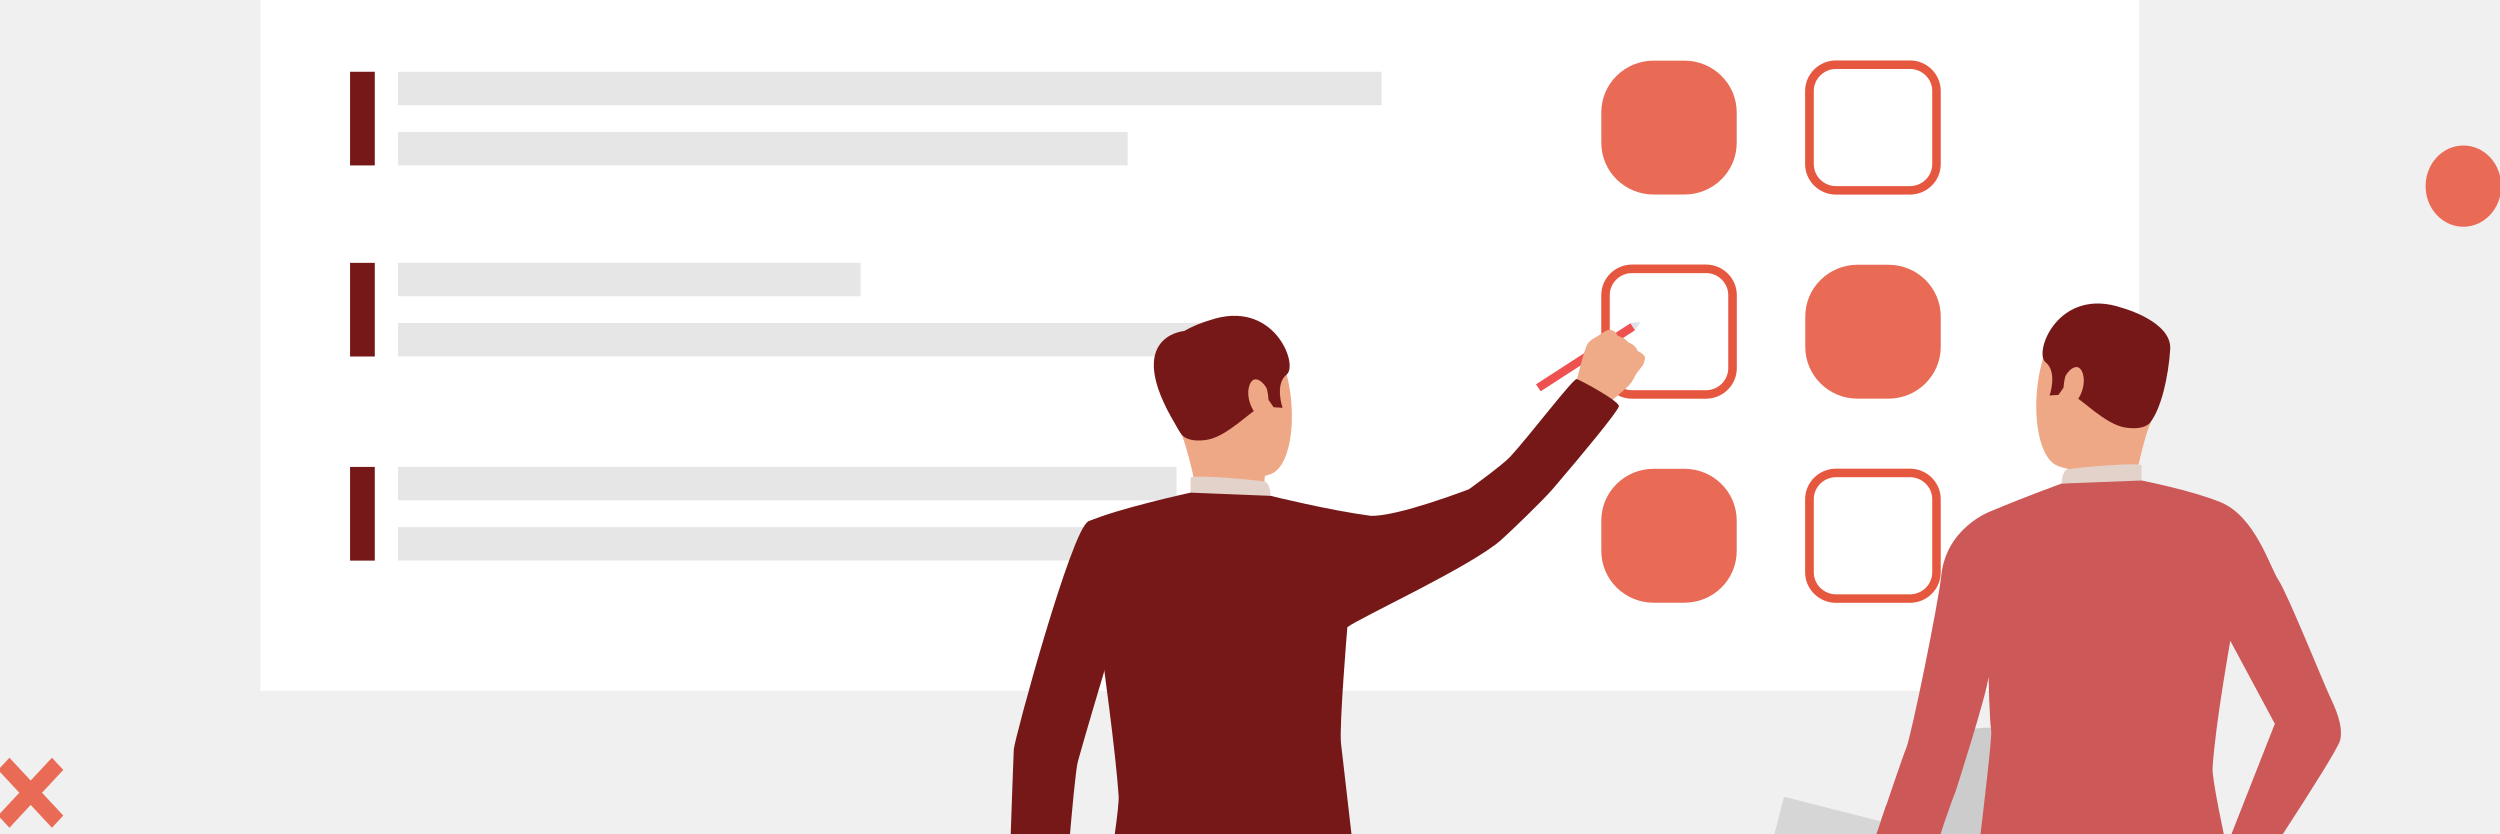
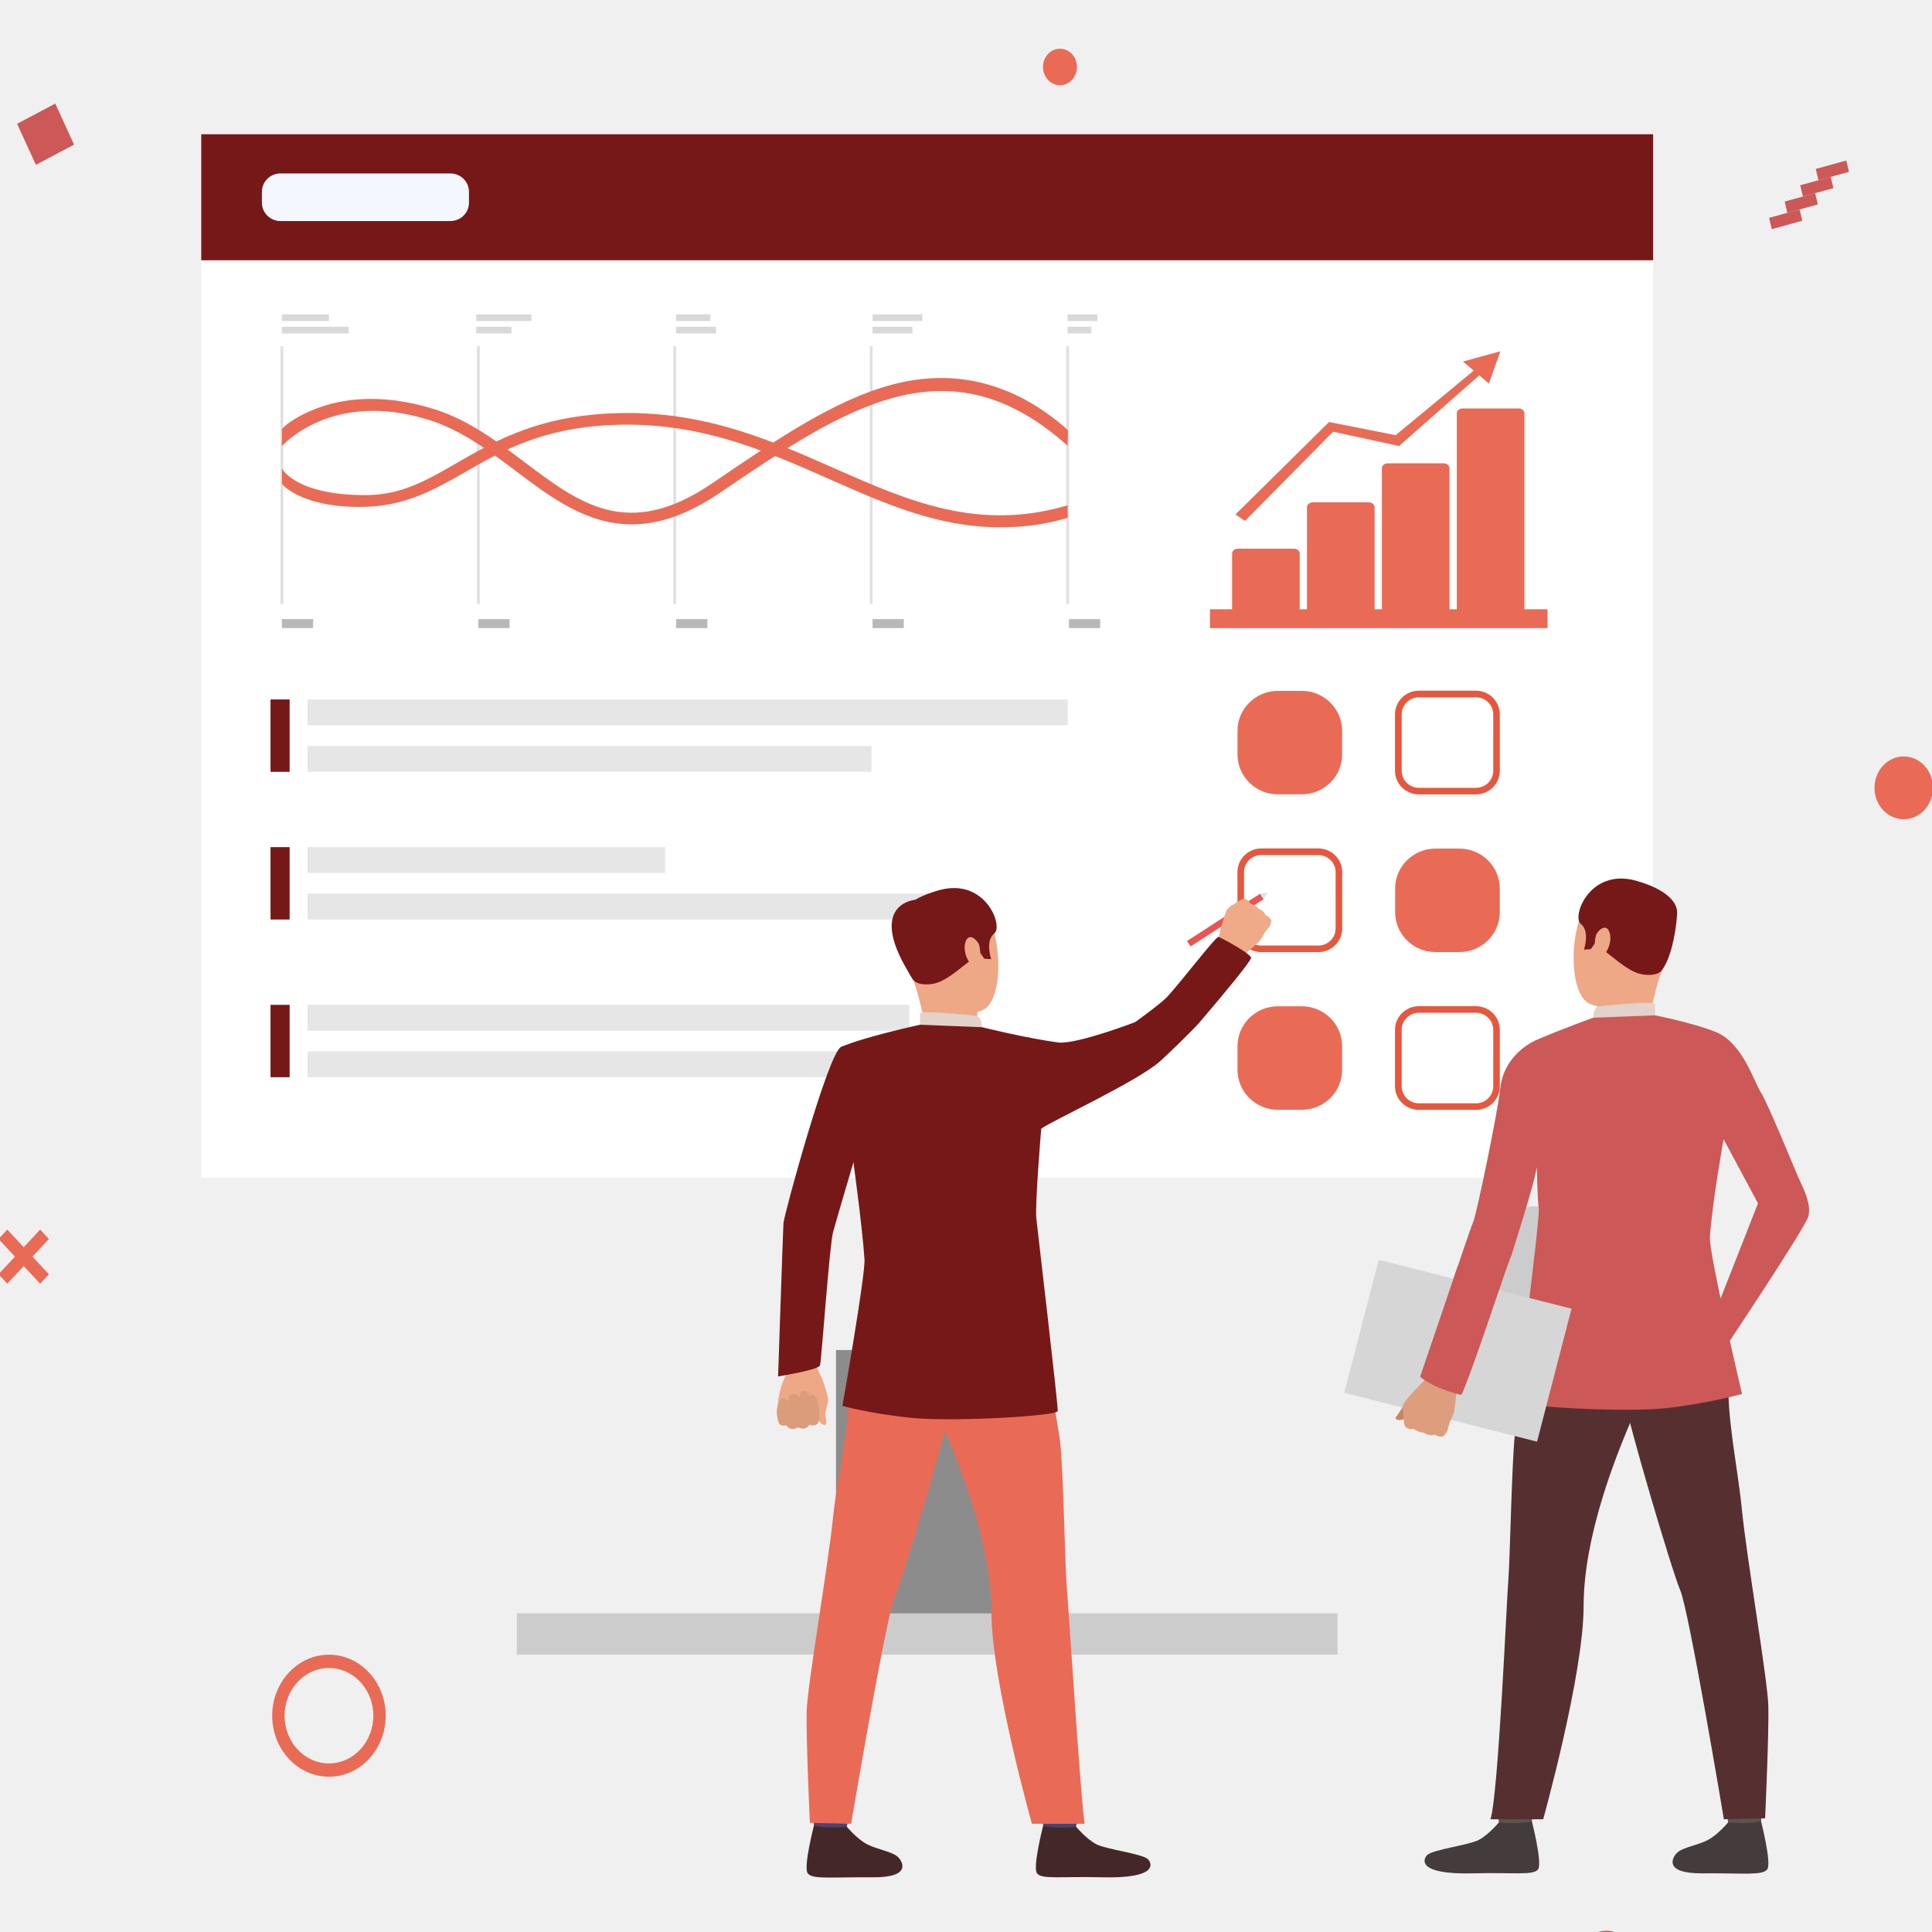
- <svg xmlns="http://www.w3.org/2000/svg" version="1.1" id="Layer_1" x="0px" y="0px" width="300px" height="100px" viewBox="0 0 300 100" enable-background="new 0 0 300 100" xml:space="preserve">
+ <svg xmlns="http://www.w3.org/2000/svg" version="1.1" id="Layer_1" x="0px" y="0px" width="300px" height="300px" viewBox="0 -100 300 300" enable-background="new 0 -100 300 300" xml:space="preserve">
  <g>
    <polygon fill="#E96B56" points="1.132,99.331 -0.23,97.866 6.232,90.927 7.592,92.387  " />
    <polygon fill="#E96B56" points="6.232,99.331 -0.23,92.387 1.132,90.927 7.592,97.866  " />
  </g>
-   <path fill="#E96B56" d="M300.146,22.335c0,2.693-2.032,4.875-4.537,4.875c-2.506,0-4.538-2.18-4.538-4.875  c0-2.691,2.032-4.875,4.538-4.875C298.12,17.46,300.146,19.64,300.146,22.335z" />
-   <g>
-     <path fill="#CC5858" d="M239.651,207.336l0.972-1.779c0,0,0.819,0.48,1.689,0.19c0.703-0.233,1.303-0.918,1.797-2.019   c1.746-3.886,4.966-4.181,6.431-3.793l-0.462,2.009l0.23-1.001l-0.219,1.001c-0.275-0.064-2.778-0.578-4.24,2.688   c-0.739,1.65-1.752,2.692-2.995,3.099C241.193,208.273,239.801,207.437,239.651,207.336z" />
+   <path fill="#E96B56" d="M300.146,22.335c0,2.693-2.033,4.875-4.537,4.875c-2.506,0-4.539-2.18-4.539-4.875  c0-2.691,2.033-4.875,4.539-4.875C298.12,17.46,300.146,19.64,300.146,22.335z" />
+   <g>
+     <path fill="#CC5858" d="M239.65,207.336l0.973-1.779c0,0,0.818,0.48,1.689,0.19c0.703-0.233,1.303-0.918,1.797-2.019   c1.746-3.887,4.966-4.182,6.431-3.793l-0.462,2.008l0.23-1l-0.22,1c-0.274-0.063-2.778-0.577-4.239,2.688   c-0.74,1.65-1.752,2.692-2.996,3.099C241.193,208.273,239.801,207.438,239.65,207.336z" />
  </g>
  <g>
    <polygon fill="#CC5858" points="282.37,-72.016 281.953,-73.768 286.689,-75.074 287.107,-73.315  " />
    <polygon fill="#CC5858" points="279.953,-69.486 279.534,-71.236 284.275,-72.536 284.695,-70.789  " />
-     <polygon fill="#CC5858" points="277.541,-66.954 277.122,-68.706 281.853,-70.009 282.271,-68.257  " />
-     <polygon fill="#CC5858" points="275.129,-64.421 274.704,-66.174 279.44,-67.478 279.859,-65.727  " />
-   </g>
-   <path fill="#E96B56" d="M51.079,175.886c-4.86,0-8.814-4.251-8.814-9.472s3.951-9.474,8.814-9.474s8.813,4.253,8.813,9.474  S55.942,175.886,51.079,175.886z M51.079,159.006c-3.801,0-6.893,3.321-6.893,7.408c0,4.085,3.092,7.408,6.893,7.408  c3.8,0,6.892-3.323,6.892-7.408C57.971,162.327,54.879,159.006,51.079,159.006z" />
+     <polygon fill="#CC5858" points="277.541,-66.954 277.122,-68.706 281.854,-70.009 282.271,-68.257  " />
+     <polygon fill="#CC5858" points="275.129,-64.421 274.704,-66.174 279.439,-67.478 279.859,-65.727  " />
+   </g>
+   <path fill="#E96B56" d="M51.079,175.887c-4.86,0-8.814-4.252-8.814-9.473s3.951-9.475,8.814-9.475c4.863,0,8.813,4.254,8.813,9.475  S55.942,175.887,51.079,175.887z M51.079,159.006c-3.801,0-6.893,3.321-6.893,7.408c0,4.085,3.092,7.408,6.893,7.408  c3.8,0,6.892-3.323,6.892-7.408C57.971,162.327,54.879,159.006,51.079,159.006z" />
  <polygon fill="#CC5858" points="11.5,-77.541 5.571,-74.408 2.654,-80.776 8.584,-83.915 " />
  <path fill="#E96B56" d="M167.227-89.602c0,1.568-1.179,2.833-2.635,2.833c-1.455,0-2.634-1.265-2.634-2.833  c0-1.569,1.179-2.833,2.634-2.833C166.048-92.436,167.227-91.167,167.227-89.602z" />
  <g>
    <g>
-       <rect x="129.812" y="68.646" fill="#8C8C8C" width="28.326" height="85.084" />
-     </g>
-     <g>
-       <path fill="#F0F0F0" d="M57.254,109.632h173.443c19.652,0,35.587-15.759,35.587-35.188V-25.813    C266.284-45.244,250.35-61,230.697-61H57.254c-19.652,0-35.587,15.756-35.587,35.188V74.446    C21.674,93.88,37.602,109.632,57.254,109.632z" />
-     </g>
-     <g>
-       <rect x="31.248" y="-79.16" fill="#FFFFFF" width="225.451" height="162.052" />
+       <rect x="129.812" y="68.646" fill="#8C8C8C" width="28.327" height="85.084" />
+     </g>
+     <g>
+       <path fill="#F0F0F0" d="M57.254,109.632h173.443c19.652,0,35.587-15.759,35.587-35.188V-25.813    C266.284-45.244,250.35-61,230.697-61H57.254c-19.652,0-35.587,15.756-35.587,35.188V74.445    C21.674,93.88,37.602,109.632,57.254,109.632z" />
+     </g>
+     <g>
+       <rect x="31.248" y="-79.16" fill="#FFFFFF" width="225.451" height="162.053" />
    </g>
    <g>
      <rect x="31.248" y="-79.157" fill="#771818" width="225.451" height="19.572" />
    </g>
    <g>
-       <path fill="#CCCCCC" d="M229.267,95.131c0,4.308,4.151,7.802,9.274,7.802s9.278-3.491,9.278-7.802    c0-4.309-4.155-7.804-9.278-7.804S229.267,90.815,229.267,95.131z" />
-     </g>
-     <rect x="80.252" y="150.519" fill="#CCCCCC" width="127.437" height="6.422" />
+       <path fill="#CCCCCC" d="M229.268,95.131c0,4.309,4.15,7.803,9.273,7.803s9.277-3.492,9.277-7.803c0-4.309-4.154-7.804-9.277-7.804    S229.268,90.814,229.268,95.131z" />
+     </g>
+     <rect x="80.252" y="150.52" fill="#CCCCCC" width="127.438" height="6.422" />
    <path fill="#F5F7FF" d="M69.934-65.676H43.557c-1.596,0-2.888-1.277-2.888-2.855v-1.683c0-1.578,1.292-2.854,2.888-2.854h26.377   c1.596,0,2.889,1.276,2.889,2.854v1.683C72.826-66.954,71.53-65.676,69.934-65.676z" />
    <rect x="47.766" y="8.611" fill="#E6E6E6" width="118.032" height="4.011" />
    <rect x="47.766" y="15.835" fill="#E6E6E6" width="87.551" height="4.011" />
    <rect x="47.766" y="31.541" fill="#E6E6E6" width="55.511" height="4.011" />
    <rect x="47.766" y="38.763" fill="#E6E6E6" width="99.729" height="4.011" />
    <rect x="47.766" y="56.029" fill="#E6E6E6" width="93.426" height="4.011" />
-     <rect x="47.766" y="63.254" fill="#E6E6E6" width="114.081" height="4.01" />
+     <rect x="47.766" y="63.254" fill="#E6E6E6" width="114.082" height="4.01" />
    <rect x="42.008" y="8.611" fill="#771818" width="2.966" height="11.24" />
    <rect x="42.008" y="31.541" fill="#771818" width="2.966" height="11.24" />
    <rect x="42.008" y="56.029" fill="#771818" width="2.966" height="11.244" />
    <g>
      <g>
-         <path fill="#E96B56" d="M202.13,72.326h-3.696c-3.472,0-6.277-2.785-6.277-6.212v-3.655c0-3.426,2.812-6.204,6.277-6.204h3.696     c3.466,0,6.275,2.783,6.275,6.204v3.655C208.412,69.547,205.596,72.326,202.13,72.326z" />
-       </g>
-     </g>
-     <g>
-       <g>
-         <g>
-           <path fill="#E6573F" d="M204.709,47.845h-8.859c-2.041,0-3.699-1.641-3.699-3.667v-8.765c0-2.021,1.661-3.667,3.699-3.667h8.867      c2.041,0,3.701,1.647,3.701,3.667v8.765C208.418,46.204,206.752,47.845,204.709,47.845z M195.85,32.772      c-1.475,0-2.677,1.186-2.677,2.644v8.765c0,1.455,1.202,2.644,2.677,2.644h8.867c1.471,0,2.673-1.188,2.673-2.644v-8.765      c0-1.458-1.202-2.644-2.673-2.644H195.85z" />
-         </g>
-       </g>
-     </g>
-     <g>
-       <g>
-         <g>
-           <path fill="#E6573F" d="M229.189,72.339h-8.867c-2.044,0-3.708-1.646-3.708-3.667v-8.767c0-2.02,1.664-3.666,3.708-3.666h8.867      c2.041,0,3.699,1.645,3.699,3.666v8.767C232.895,70.691,231.23,72.339,229.189,72.339z M220.328,57.264      c-1.474,0-2.673,1.186-2.673,2.642v8.77c0,1.454,1.199,2.645,2.673,2.645h8.864c1.478,0,2.677-1.19,2.677-2.645v-8.77      c0-1.456-1.199-2.642-2.677-2.642H220.328z" />
+         <path fill="#E96B56" d="M202.13,72.326h-3.696c-3.472,0-6.276-2.785-6.276-6.212v-3.655c0-3.426,2.812-6.204,6.276-6.204h3.696     c3.466,0,6.274,2.783,6.274,6.204v3.655C208.412,69.547,205.596,72.326,202.13,72.326z" />
+       </g>
+     </g>
+     <g>
+       <g>
+         <g>
+           <path fill="#E6573F" d="M204.709,47.845h-8.859c-2.041,0-3.699-1.641-3.699-3.667v-8.765c0-2.021,1.662-3.667,3.699-3.667h8.867      c2.041,0,3.701,1.647,3.701,3.667v8.765C208.418,46.204,206.752,47.845,204.709,47.845z M195.85,32.772      c-1.475,0-2.677,1.186-2.677,2.644v8.765c0,1.455,1.202,2.644,2.677,2.644h8.867c1.471,0,2.674-1.188,2.674-2.644v-8.765      c0-1.458-1.203-2.644-2.674-2.644H195.85z" />
+         </g>
+       </g>
+     </g>
+     <g>
+       <g>
+         <g>
+           <path fill="#E6573F" d="M229.189,72.339h-8.867c-2.045,0-3.709-1.646-3.709-3.667v-8.768c0-2.02,1.664-3.665,3.709-3.665h8.867      c2.041,0,3.699,1.645,3.699,3.665v8.768C232.895,70.691,231.23,72.339,229.189,72.339z M220.328,57.264      c-1.475,0-2.674,1.187-2.674,2.643v8.77c0,1.454,1.199,2.645,2.674,2.645h8.863c1.479,0,2.678-1.189,2.678-2.645v-8.77      c0-1.456-1.199-2.643-2.678-2.643H220.328z" />
        </g>
      </g>
    </g>
    <g>
      <g>
        <path fill="#E96B56" d="M226.605,47.839h-3.696c-3.466,0-6.276-2.785-6.276-6.208v-3.654c0-3.43,2.816-6.208,6.276-6.208h3.696     c3.472,0,6.283,2.785,6.283,6.208v3.654C232.883,45.054,230.077,47.839,226.605,47.839z" />
      </g>
    </g>
    <g>
      <g>
        <g>
-           <path fill="#E6573F" d="M229.189,23.351h-8.867c-2.044,0-3.708-1.641-3.708-3.665v-8.767c0-2.02,1.664-3.667,3.708-3.667h8.867      c2.041,0,3.699,1.64,3.699,3.667v8.767C232.895,21.71,231.23,23.351,229.189,23.351z M220.328,8.277      c-1.474,0-2.673,1.187-2.673,2.644v8.768c0,1.458,1.199,2.644,2.673,2.644h8.864c1.478,0,2.677-1.187,2.677-2.644v-8.768      c0-1.458-1.199-2.644-2.677-2.644H220.328z" />
-         </g>
-       </g>
-     </g>
-     <g>
-       <g>
-         <path fill="#E96B56" d="M202.13,23.344h-3.696c-3.472,0-6.277-2.783-6.277-6.206v-3.654c0-3.43,2.812-6.207,6.277-6.207h3.696     c3.466,0,6.275,2.779,6.275,6.207v3.654C208.412,20.562,205.596,23.344,202.13,23.344z" />
+           <path fill="#E6573F" d="M229.189,23.351h-8.867c-2.045,0-3.709-1.641-3.709-3.665v-8.767c0-2.02,1.664-3.667,3.709-3.667h8.867      c2.041,0,3.699,1.64,3.699,3.667v8.767C232.895,21.71,231.23,23.351,229.189,23.351z M220.328,8.277      c-1.475,0-2.674,1.187-2.674,2.644v8.768c0,1.458,1.199,2.644,2.674,2.644h8.863c1.479,0,2.678-1.187,2.678-2.644v-8.768      c0-1.458-1.199-2.644-2.678-2.644H220.328z" />
+         </g>
+       </g>
+     </g>
+     <g>
+       <g>
+         <path fill="#E96B56" d="M202.13,23.344h-3.696c-3.472,0-6.276-2.783-6.276-6.206v-3.654c0-3.43,2.812-6.207,6.276-6.207h3.696     c3.466,0,6.274,2.779,6.274,6.207v3.654C208.412,20.562,205.596,23.344,202.13,23.344z" />
      </g>
    </g>
    <g>
      <g>
        <g>
          <g>
-             <path fill="#EEA886" d="M126.157,110.228c0,0,0.594,0.958,0.661,1.737c0.061,0.62,0.587,1.538,0.813,2.049       c0.229,0.507,0.959,2.817,0.987,3.416c0.009,0.245-0.546,1.793-0.466,2.291c0.079,0.502,0.365,1.474-0.086,1.546       c-0.447,0.063-0.958-0.743-0.958-0.743s0.042,0.455-0.335,0.634c-0.737,0.34-1.129,0.037-1.129,0.037s-0.271,0.499-0.616,0.574       c-0.753,0.147-1.127-0.155-1.127-0.155s-0.333,0.284-0.852,0.271c-0.666-0.013-0.944-0.586-0.944-0.586       s-0.849,0.168-1.091-0.215c-0.244-0.395-0.202-0.808-0.304-1.159c-0.104-0.354-0.022-3.551,1.071-5.843       c1.099-2.297-0.276-4.536-0.276-4.536L126.157,110.228z" />
+             <path fill="#EEA886" d="M126.157,110.229c0,0,0.594,0.957,0.661,1.736c0.061,0.62,0.587,1.538,0.813,2.049       c0.229,0.508,0.959,2.817,0.987,3.416c0.009,0.245-0.546,1.793-0.466,2.291c0.079,0.502,0.365,1.475-0.086,1.547       c-0.447,0.063-0.958-0.744-0.958-0.744s0.042,0.455-0.335,0.635c-0.737,0.34-1.129,0.037-1.129,0.037s-0.271,0.498-0.616,0.574       c-0.753,0.146-1.127-0.155-1.127-0.155s-0.333,0.284-0.852,0.271c-0.666-0.013-0.944-0.586-0.944-0.586       s-0.849,0.168-1.091-0.215c-0.244-0.395-0.202-0.809-0.304-1.159c-0.104-0.354-0.022-3.551,1.071-5.843       c1.099-2.297-0.276-4.536-0.276-4.536L126.157,110.229z" />
          </g>
        </g>
      </g>
      <g>
        <g>
-           <path fill="#DB9C7C" d="M127.233,120.222c0,0,0.073-2.863-0.686-3.471c-0.761-0.61-0.846,0.426-0.846,0.426      s0.105-1.023-0.732-1.158c-0.828-0.144-0.871,1.071-0.871,1.071s-0.137-0.789-1.008-0.629c-0.875,0.16-0.667,1.164-0.667,1.164      s-0.837-0.984-1.376-0.035c-0.916,1.593-0.034,3.481-0.034,3.481s0.254,0.431,1.091,0.217c0,0,0.558,1.108,1.802,0.313      c0,0,1.276,0.691,1.739-0.422C125.644,121.188,127.048,121.854,127.233,120.222z" />
-         </g>
-       </g>
-       <path fill="#771818" d="M135.983,68.992c0,0-4.956,16.333-6.632,22.36c-0.53,1.889-1.796,19.931-2.019,20.659    c-0.229,0.728-6.51,1.72-6.51,1.72s0.758-22.567,0.834-23.802c0.071-1.233,6.936-26.441,8.931-27.341    c1.496-0.672,2.284-0.111,4.169,1.27C137.396,65.796,135.983,68.992,135.983,68.992z" />
+           <path fill="#DB9C7C" d="M127.233,120.223c0,0,0.073-2.863-0.686-3.472c-0.761-0.61-0.846,0.426-0.846,0.426      s0.105-1.022-0.732-1.157c-0.828-0.145-0.871,1.07-0.871,1.07s-0.137-0.789-1.008-0.629c-0.875,0.16-0.667,1.164-0.667,1.164      s-0.837-0.984-1.376-0.035c-0.916,1.594-0.034,3.48-0.034,3.48s0.254,0.432,1.091,0.218c0,0,0.558,1.108,1.802,0.313      c0,0,1.276,0.69,1.739-0.422C125.644,121.188,127.048,121.854,127.233,120.223z" />
+         </g>
+       </g>
+       <path fill="#771818" d="M135.983,68.992c0,0-4.956,16.333-6.632,22.359c-0.53,1.89-1.796,19.932-2.019,20.66    c-0.229,0.727-6.51,1.719-6.51,1.719s0.758-22.566,0.834-23.801c0.071-1.234,6.936-26.441,8.931-27.342    c1.496-0.672,2.284-0.111,4.169,1.27C137.396,65.796,135.983,68.992,135.983,68.992z" />
      <g>
        <polygon fill="#EF5050" points="196.215,39.616 184.878,46.955 184.322,46.119 195.662,38.781    " />
      </g>
-       <path fill="#EFAA88" d="M197.411,42.988c0,0-0.111,0.639-0.293,0.891c0,0-0.368,0.434-0.614,0.763    c-0.071,0.104-0.146,0.195-0.178,0.259c-0.156,0.268-0.396,0.902-0.941,1.441c-0.542,0.54-2.645,2.266-2.645,2.266l-1.806-1.514    l-1.876-0.833c0,0,1.054-4.503,1.496-5.065c0.043-0.061,0.085-0.112,0.131-0.156c0.425-0.441,0.923-0.59,1.173-0.796    c0.093-0.075,1.052-0.762,1.395-0.671c0.477,0.12,0.755,0.395,0.867,0.713c0,0,0.922,0.28,1.284,0.814c0,0,0.856,0.23,1.113,1.022    C196.526,42.13,197.374,42.461,197.411,42.988z" />
-       <g>
-         <g>
-           <path fill="#424773" d="M131.962,180.497c0,0-0.455,3.099-0.511,3.568c-0.056,0.464-5.026-0.271-5.026-0.271l-0.399-3.692      C126.023,180.103,131.34,180.063,131.962,180.497z" />
-         </g>
-       </g>
-       <g>
-         <g>
-           <path fill="#442828" d="M131.502,183.671c0,0,1.574,1.871,3.1,2.684c1.52,0.817,3.916,1.138,4.815,1.982      c0.651,0.604,2.369,3.229-3.957,3.17c-6.325-0.052-9.372,0.367-10.049-0.637c-0.678-1.005,0.981-7.412,0.981-7.412      S127.886,183.998,131.502,183.671z" />
-         </g>
-       </g>
-       <g>
-         <g>
-           <path fill="#424773" d="M167.556,180.497c0,0-0.448,3.099-0.511,3.568c-0.057,0.464-5.024-0.271-5.024-0.271l-0.399-3.692      C161.621,180.103,166.938,180.063,167.556,180.497z" />
-         </g>
-       </g>
-       <g>
-         <g>
-           <path fill="#442828" d="M167.107,183.671c0,0,1.57,1.871,3.098,2.684c1.52,0.817,7.123,1.489,8.021,2.32      c0.654,0.608,1.732,3.063-7.162,2.83c-6.323-0.16-9.373,0.366-10.05-0.639c-0.677-1.001,0.98-7.412,0.98-7.412      S163.404,184.031,167.107,183.671z" />
-         </g>
-       </g>
-       <g>
-         <g>
-           <path fill="#E96B56" d="M136.075,100.838c0,0-4.671,7.327-4.321,13.959c0.347,6.638-1.693,13.87-2.397,20.799      c-0.785,7.719-3.982,25.998-4.097,30.131c-0.117,4.132,0.497,17.321,0.497,17.321l6.405,0.146c0,0,5.38-31.96,6.771-35.218      c1.395-3.259,8.305-26.505,8.538-29.118S136.075,100.838,136.075,100.838z" />
-         </g>
-       </g>
-       <g>
-         <g>
-           <path fill="#E96B56" d="M160.656,101.826c0,0,3.516,18.174,3.977,22.235c0.468,4.055,0.772,19.635,1.004,22.174      c0.229,2.532,2.168,33.108,2.786,36.955h-8.185c0,0-6.289-22.286-6.289-32.824c0-10.546-4.854-22.923-7.987-29.874      c-3.133-6.955-10.31-7.122-12.235-20.03C133.727,100.462,158.041,97.738,160.656,101.826z" />
-         </g>
-       </g>
-       <g>
-         <g>
-           <path fill="#EEA886" d="M143.865,39.17c0,0,6.268-2.309,9.157,2.406c2.892,4.715,2.611,14.158-0.543,15.319      c-3.153,1.16-7.901,0.555-9.519-2.398c-1.62-2.951-3.077-7.218-3.006-10.07C140.013,41.572,142.219,39.994,143.865,39.17z" />
-         </g>
-       </g>
-       <g>
-         <g>
-           <path fill="#EEA886" d="M151.793,57.109c0,0-0.262,1.677,0.169,2.496c0.432,0.827-8.116,0.844-8.116,0.844      s-0.695-4.479-2.007-8.269C140.518,48.393,151.793,57.109,151.793,57.109z" />
-         </g>
-       </g>
-       <g>
-         <g>
-           <path fill="#771818" d="M141.836,52.181c0,0,0.594,0.966,3,0.594c2.409-0.374,5.351-3.542,6.353-3.891      c1.003-0.351,1.017-0.927,1.017-0.927l0.631,0.91l1.07,0.071c0,0-0.979-2.835,0.492-3.996c1.464-1.153-1.527-9.174-9.25-6.507      c0,0-5.938,1.618-5.716,4.952C139.644,46.722,140.509,50.518,141.836,52.181z" />
-         </g>
-       </g>
-       <g>
-         <g>
-           <path fill="#E2D2CA" d="M152.473,59.507c0,0-0.03-1.571-0.75-1.725c-0.719-0.148-7.965-0.84-8.854-0.492v1.835      C142.869,59.118,144.574,60.154,152.473,59.507z" />
+       <path fill="#EFAA88" d="M197.411,42.988c0,0-0.111,0.639-0.293,0.891c0,0-0.368,0.434-0.614,0.763    c-0.07,0.104-0.146,0.195-0.178,0.259c-0.156,0.268-0.396,0.902-0.941,1.441c-0.542,0.54-2.645,2.266-2.645,2.266l-1.807-1.514    l-1.875-0.833c0,0,1.053-4.503,1.496-5.065c0.043-0.061,0.084-0.112,0.131-0.156c0.424-0.441,0.922-0.59,1.172-0.796    c0.094-0.075,1.053-0.762,1.396-0.671c0.478,0.12,0.755,0.395,0.867,0.713c0,0,0.922,0.28,1.284,0.814c0,0,0.855,0.23,1.113,1.022    C196.525,42.13,197.374,42.461,197.411,42.988z" />
+       <g>
+         <g>
+           <path fill="#424773" d="M131.962,180.497c0,0-0.455,3.099-0.511,3.567c-0.056,0.465-5.026-0.271-5.026-0.271l-0.399-3.692      C126.023,180.104,131.34,180.063,131.962,180.497z" />
+         </g>
+       </g>
+       <g>
+         <g>
+           <path fill="#442828" d="M131.502,183.671c0,0,1.574,1.871,3.1,2.685c1.52,0.816,3.916,1.138,4.815,1.981      c0.651,0.604,2.369,3.229-3.957,3.17c-6.325-0.052-9.372,0.367-10.049-0.637c-0.678-1.005,0.981-7.412,0.981-7.412      S127.886,183.998,131.502,183.671z" />
+         </g>
+       </g>
+       <g>
+         <g>
+           <path fill="#424773" d="M167.557,180.497c0,0-0.449,3.099-0.512,3.567c-0.057,0.465-5.023-0.271-5.023-0.271l-0.399-3.692      C161.621,180.104,166.938,180.063,167.557,180.497z" />
+         </g>
+       </g>
+       <g>
+         <g>
+           <path fill="#442828" d="M167.107,183.671c0,0,1.569,1.871,3.098,2.685c1.52,0.816,7.123,1.488,8.021,2.319      c0.653,0.608,1.731,3.063-7.162,2.83c-6.323-0.159-9.373,0.366-10.051-0.639c-0.677-1.001,0.98-7.412,0.98-7.412      S163.404,184.031,167.107,183.671z" />
+         </g>
+       </g>
+       <g>
+         <g>
+           <path fill="#E96B56" d="M136.075,100.838c0,0-4.671,7.327-4.321,13.959c0.347,6.639-1.693,13.87-2.397,20.799      c-0.785,7.719-3.982,25.998-4.097,30.131c-0.117,4.133,0.497,17.321,0.497,17.321l6.405,0.146c0,0,5.38-31.959,6.771-35.217      c1.395-3.26,8.305-26.506,8.538-29.119C147.704,116.245,136.075,100.838,136.075,100.838z" />
+         </g>
+       </g>
+       <g>
+         <g>
+           <path fill="#E96B56" d="M160.656,101.826c0,0,3.516,18.174,3.977,22.234c0.469,4.056,0.771,19.635,1.004,22.174      c0.229,2.533,2.168,33.108,2.786,36.955h-8.185c0,0-6.289-22.285-6.289-32.823c0-10.546-4.854-22.923-7.987-29.874      c-3.133-6.955-10.31-7.122-12.235-20.03C133.727,100.462,158.041,97.738,160.656,101.826z" />
+         </g>
+       </g>
+       <g>
+         <g>
+           <path fill="#EEA886" d="M143.865,39.17c0,0,6.268-2.309,9.156,2.406c2.893,4.715,2.611,14.158-0.543,15.318      c-3.152,1.16-7.9,0.556-9.519-2.397c-1.62-2.951-3.077-7.218-3.006-10.07C140.013,41.572,142.219,39.994,143.865,39.17z" />
+         </g>
+       </g>
+       <g>
+         <g>
+           <path fill="#EEA886" d="M151.793,57.109c0,0-0.262,1.677,0.169,2.496c0.433,0.826-8.116,0.844-8.116,0.844      s-0.695-4.479-2.007-8.27C140.518,48.393,151.793,57.109,151.793,57.109z" />
+         </g>
+       </g>
+       <g>
+         <g>
+           <path fill="#771818" d="M141.836,52.182c0,0,0.594,0.965,3,0.594c2.409-0.375,5.351-3.542,6.354-3.892      c1.002-0.351,1.017-0.927,1.017-0.927l0.631,0.91l1.07,0.071c0,0-0.979-2.835,0.491-3.996c1.465-1.153-1.526-9.174-9.25-6.507      c0,0-5.938,1.618-5.716,4.952C139.644,46.722,140.509,50.518,141.836,52.182z" />
+         </g>
+       </g>
+       <g>
+         <g>
+           <path fill="#E2D2CA" d="M152.473,59.507c0,0-0.029-1.571-0.75-1.725c-0.719-0.148-7.965-0.841-8.854-0.492v1.835      C142.869,59.118,144.574,60.154,152.473,59.507z" />
        </g>
      </g>
      <g>
        <g>
          <path fill="#EEA886" d="M152.04,46.737c-0.133-0.562-1.572-2.159-2.125-0.449c-0.551,1.711,0.831,4.018,1.61,3.822      C152.29,49.908,152.385,48.155,152.04,46.737z" />
        </g>
      </g>
      <g>
        <g>
-           <path fill="#771818" d="M164.452,61.893c-4.968-0.654-11.979-2.391-11.979-2.391l-9.604-0.384c0,0-8.813,1.918-12.281,3.465      c-0.333,0.146-0.333,7.776-1.236,9.781l2.878,5.996c0,0,1.666,11.892,2.008,17.177c0.156,2.428-3.427,22.767-3.427,22.767      s3.843,1.119,10.396,1.83c6.552,0.716,22.928-0.259,23.034-1.022c0.099-0.758-3.173-28.492-3.322-29.931      c-0.218-2.204,0.763-13.92,0.763-13.92c1.519-1.159,14.8-7.258,18.422-10.441c0.969-0.847,5.067-4.787,6.227-6.146      c4.12-4.82,7.499-8.95,7.91-9.847c0.467-0.504-4.588-3.204-5.03-3.344c-0.396-0.133-5.855,7.039-8.001,9.34      c-0.959,1.023-4.932,3.884-4.932,3.884S167.562,62.065,164.452,61.893z" />
-         </g>
-       </g>
-       <g>
-         <g>
-           <path fill="#771818" d="M142.082,39.726c0,0-7.991,0.622-0.246,12.455L142.082,39.726z" />
-         </g>
-       </g>
-       <polygon fill="#DFE1E8" points="196.201,39.606 196.855,38.618 195.653,38.773   " />
-     </g>
-     <g>
-       <g>
-         <path fill="#5C544D" d="M267.889,179.782c0,0,0.452,3.124,0.512,3.6c0.055,0.471,5.025-0.278,5.025-0.278l0.399-3.726     C273.825,179.378,268.509,179.338,267.889,179.782z" />
-       </g>
-       <g>
-         <path fill="#443C3C" d="M268.341,182.981c0,0-1.571,1.891-3.098,2.707c-1.521,0.823-3.914,1.15-4.815,1.998     c-0.651,0.614-2.368,3.256,3.955,3.207c6.322-0.051,9.374,0.377,10.047-0.641c0.68-1.015-0.984-7.48-0.984-7.48     S271.961,183.307,268.341,182.981z" />
-       </g>
-       <g>
-         <path fill="#5C544D" d="M232.293,179.782c0,0,0.451,3.124,0.508,3.6c0.063,0.467,5.027-0.278,5.027-0.278l0.401-3.726     C238.229,179.378,232.914,179.338,232.293,179.782z" />
-       </g>
-       <g>
-         <path fill="#443C3C" d="M232.75,182.981c0,0-1.57,1.891-3.098,2.707c-1.522,0.823-7.123,1.498-8.026,2.346     c-0.652,0.617-1.729,3.089,7.164,2.859c6.317-0.169,9.371,0.371,10.051-0.641c0.672-1.018-0.984-7.48-0.984-7.48     S236.454,183.345,232.75,182.981z" />
-       </g>
-       <g>
-         <path fill="#563030" d="M266.122,98.989c0,0,2.647,7.765,2.299,14.459c-0.349,6.686,1.372,14.014,2.063,21.004     c0.785,7.79,3.982,26.243,4.101,30.415c0.113,4.166-0.498,17.479-0.498,17.479l-6.406,0.147c0,0-5.382-32.255-6.771-35.548     c-1.397-3.293-8.308-26.755-8.542-29.387C252.147,114.921,266.122,98.989,266.122,98.989z" />
-       </g>
-       <g>
-         <path fill="#563030" d="M239.203,100.369c0,0-3.517,18.342-3.981,22.44c-0.465,4.097-0.769,19.82-1,22.379     c-0.233,2.563-1.549,33.501-2.783,37.305h8.182c0,0,6.283-22.488,6.283-33.132c0-10.646,4.857-23.131,7.989-30.161     c3.135-7.02,10.313-7.183,12.241-20.205C266.122,98.989,241.813,96.233,239.203,100.369z" />
-       </g>
-       <g>
-         <path fill="#EEA886" d="M255.843,37.678c0,0-6.447-2.38-9.43,2.474c-2.973,4.859-2.687,14.585,0.567,15.778     c3.257,1.192,8.14,0.568,9.804-2.469c1.665-3.042,3.168-7.435,3.098-10.372C259.808,40.158,257.538,38.526,255.843,37.678z" />
-       </g>
-       <g>
-         <path fill="#EEA886" d="M248.06,55.635c0,0,0.255,1.678-0.169,2.501c-0.431,0.826,8.116,0.841,8.116,0.841     s0.697-4.479,2.007-8.268C259.328,46.92,248.06,55.635,248.06,55.635z" />
-       </g>
-       <g>
-         <path fill="#771818" d="M258.014,50.706c0,0-0.596,0.967-2.999,0.595c-2.409-0.373-5.345-3.541-6.351-3.893     c-1.004-0.348-1.018-0.926-1.018-0.926l-0.626,0.905l-1.065,0.07c0,0,0.977-2.834-0.488-3.99c-1.475-1.15,1.52-9.172,9.242-6.507     c0,0,5.929,1.62,5.716,4.953C260.207,45.244,259.34,49.043,258.014,50.706z" />
-       </g>
-       <g>
-         <path fill="#E2D2CA" d="M247.386,58.034c0,0,0.025-1.575,0.748-1.727c0.717-0.148,7.962-0.84,8.851-0.495v1.837     C256.981,57.644,255.276,58.682,247.386,58.034z" />
-       </g>
-       <g>
-         <path fill="#EEA886" d="M247.811,45.264c0.13-0.563,1.57-2.159,2.121-0.449c0.552,1.711-0.832,4.017-1.602,3.815     C247.561,48.436,247.467,46.677,247.811,45.264z" />
-       </g>
-       <g>
-         <path fill="#CC5858" d="M247.386,58.034c0,0-3.971,1.411-8.573,3.346c0,0-5.289,1.954-5.867,7.733     c-0.303,3.071-3.61,19.349-4.221,20.723c-0.623,1.375-7.946,23.507-8.202,23.963c-0.252,0.462,5.978,3.02,6.392,2.816     c0.411-0.206,7.089-20.184,7.763-21.66c0,0,3.846-11.979,3.945-13.763c0,0,0.113,5.091,0.318,6.518     c0.212,1.424-3.416,29.158-3.311,29.929c0.104,0.764,16.472,1.739,23.03,1.022c6.552-0.714,11.844-2.207,11.844-2.207     s-5.158-21.885-4.996-24.313c0.34-5.288,2.128-15.248,2.128-15.248l5.345,9.96l-6.841,17.392l1.564,5.295     c0,0,12.706-18.995,13.117-20.724c0.415-1.731-0.619-3.938-1.293-5.369c-0.673-1.426-5.073-12.299-6.108-13.832     c-1.031-1.529-2.773-7.658-6.989-9.366c-3.525-1.426-9.44-2.591-9.44-2.591L247.386,58.034z" />
-       </g>
-       <g>
-         <polygon fill="#D6D6D6" points="238.673,123.862 208.736,116.271 214.09,95.617 244.026,103.211    " />
-       </g>
-       <g>
-         <path fill="#C98462" d="M217.916,118.31c0,0-0.854,1.37-1.165,1.761c-0.317,0.388,0.765,0.632,1.228,0.237     C218.438,119.912,217.916,118.31,217.916,118.31z" />
-       </g>
-       <g>
-         <path fill="#DE9D7D" d="M224.146,122.981c0,0,0.501-0.523,0.614-0.855c0,0,0.149-0.624,0.286-1.06     c0.037-0.137,0.082-0.262,0.113-0.332c0.143-0.312,0.555-0.957,0.686-1.796c0.131-0.84,0.505-4.631,0.505-4.631l-2.322-0.583     l-1.864-0.388c0,0-4.026,3.973-4.24,4.745c-0.022,0.074-0.042,0.151-0.048,0.222c-0.115,0.673,0.079,1.227,0.057,1.577     c-0.003,0.137,0.015,1.449,0.327,1.696c0.433,0.343,0.869,0.405,1.234,0.29c0,0,0.865,0.631,1.602,0.596     c0,0,0.782,0.611,1.678,0.31C222.773,122.765,223.636,123.302,224.146,122.981z" />
-       </g>
-       <g>
-         <path fill="#CC5858" d="M233.2,99.025c0,0-5.316,15.914-6.295,17.577c0,0-3.896-0.811-6.39-2.811l5.835-17.17L233.2,99.025z" />
+           <path fill="#771818" d="M164.452,61.893c-4.968-0.653-11.979-2.391-11.979-2.391l-9.604-0.384c0,0-8.813,1.918-12.281,3.465      c-0.333,0.146-0.333,7.776-1.236,9.781l2.878,5.995c0,0,1.666,11.893,2.008,17.178c0.156,2.428-3.427,22.768-3.427,22.768      s3.843,1.118,10.396,1.829c6.552,0.716,22.928-0.259,23.034-1.022c0.099-0.758-3.173-28.491-3.322-29.93      c-0.218-2.205,0.763-13.92,0.763-13.92c1.52-1.16,14.801-7.259,18.422-10.441c0.969-0.848,5.067-4.787,6.228-6.146      c4.12-4.82,7.499-8.95,7.91-9.847c0.467-0.504-4.589-3.204-5.03-3.344c-0.396-0.133-5.855,7.039-8.001,9.34      c-0.959,1.022-4.933,3.884-4.933,3.884S167.563,62.064,164.452,61.893z" />
+         </g>
+       </g>
+       <g>
+         <g>
+           <path fill="#771818" d="M142.082,39.726c0,0-7.991,0.622-0.246,12.456L142.082,39.726z" />
+         </g>
+       </g>
+       <polygon fill="#DFE1E8" points="196.201,39.606 196.855,38.618 195.652,38.773   " />
+     </g>
+     <g>
+       <g>
+         <path fill="#5C544D" d="M267.889,179.782c0,0,0.452,3.124,0.512,3.6c0.056,0.472,5.025-0.278,5.025-0.278l0.399-3.726     C273.825,179.378,268.509,179.338,267.889,179.782z" />
+       </g>
+       <g>
+         <path fill="#443C3C" d="M268.341,182.98c0,0-1.571,1.892-3.098,2.707c-1.521,0.824-3.914,1.15-4.815,1.998     c-0.65,0.614-2.367,3.256,3.955,3.207c6.322-0.051,9.374,0.377,10.047-0.641c0.68-1.016-0.984-7.48-0.984-7.48     S271.961,183.307,268.341,182.98z" />
+       </g>
+       <g>
+         <path fill="#5C544D" d="M232.293,179.782c0,0,0.451,3.124,0.508,3.6c0.063,0.468,5.027-0.278,5.027-0.278l0.4-3.726     C238.229,179.378,232.914,179.338,232.293,179.782z" />
+       </g>
+       <g>
+         <path fill="#443C3C" d="M232.75,182.98c0,0-1.57,1.892-3.098,2.707c-1.522,0.824-7.123,1.498-8.026,2.347     c-0.651,0.616-1.729,3.089,7.164,2.858c6.317-0.168,9.371,0.371,10.051-0.641c0.673-1.018-0.983-7.48-0.983-7.48     S236.454,183.346,232.75,182.98z" />
+       </g>
+       <g>
+         <path fill="#563030" d="M266.122,98.989c0,0,2.647,7.765,2.299,14.459c-0.349,6.686,1.372,14.014,2.063,21.004     c0.785,7.79,3.981,26.243,4.101,30.415c0.113,4.166-0.498,17.479-0.498,17.479l-6.405,0.147c0,0-5.383-32.255-6.771-35.548     c-1.396-3.293-8.309-26.756-8.542-29.387C252.146,114.921,266.122,98.989,266.122,98.989z" />
+       </g>
+       <g>
+         <path fill="#563030" d="M239.203,100.369c0,0-3.518,18.342-3.98,22.439c-0.466,4.098-0.77,19.82-1,22.379     c-0.234,2.563-1.55,33.502-2.783,37.306h8.182c0,0,6.283-22.488,6.283-33.132c0-10.646,4.857-23.131,7.988-30.161     c3.135-7.021,10.313-7.183,12.241-20.205C266.122,98.989,241.813,96.232,239.203,100.369z" />
+       </g>
+       <g>
+         <path fill="#EEA886" d="M255.843,37.678c0,0-6.446-2.38-9.43,2.474c-2.974,4.859-2.687,14.584,0.567,15.778     c3.256,1.192,8.14,0.568,9.804-2.469c1.665-3.042,3.168-7.435,3.098-10.372C259.809,40.158,257.538,38.526,255.843,37.678z" />
+       </g>
+       <g>
+         <path fill="#EEA886" d="M248.061,55.635c0,0,0.254,1.678-0.17,2.501c-0.431,0.826,8.116,0.841,8.116,0.841     s0.697-4.479,2.007-8.268C259.328,46.92,248.061,55.635,248.061,55.635z" />
+       </g>
+       <g>
+         <path fill="#771818" d="M258.014,50.706c0,0-0.596,0.967-2.998,0.595c-2.41-0.373-5.346-3.541-6.352-3.893     c-1.004-0.348-1.018-0.926-1.018-0.926l-0.627,0.905l-1.064,0.07c0,0,0.977-2.834-0.488-3.99c-1.475-1.15,1.52-9.172,9.242-6.507     c0,0,5.93,1.62,5.716,4.953C260.207,45.244,259.34,49.043,258.014,50.706z" />
+       </g>
+       <g>
+         <path fill="#E2D2CA" d="M247.387,58.034c0,0,0.024-1.575,0.747-1.728c0.718-0.147,7.962-0.84,8.851-0.494v1.836     C256.98,57.645,255.275,58.682,247.387,58.034z" />
+       </g>
+       <g>
+         <path fill="#EEA886" d="M247.811,45.264c0.131-0.563,1.57-2.159,2.121-0.449c0.553,1.711-0.832,4.017-1.602,3.815     C247.561,48.436,247.467,46.677,247.811,45.264z" />
+       </g>
+       <g>
+         <path fill="#CC5858" d="M247.387,58.034c0,0-3.972,1.411-8.574,3.346c0,0-5.289,1.954-5.867,7.733     c-0.303,3.07-3.609,19.349-4.221,20.723c-0.623,1.375-7.945,23.507-8.201,23.963c-0.252,0.462,5.978,3.02,6.392,2.816     c0.411-0.206,7.089-20.184,7.763-21.66c0,0,3.846-11.979,3.945-13.764c0,0,0.113,5.092,0.318,6.519     c0.211,1.424-3.416,29.158-3.312,29.929c0.104,0.764,16.472,1.739,23.03,1.022c6.552-0.714,11.844-2.207,11.844-2.207     s-5.158-21.886-4.996-24.313c0.34-5.287,2.128-15.248,2.128-15.248l5.345,9.961l-6.84,17.392l1.563,5.295     c0,0,12.706-18.995,13.116-20.724c0.416-1.731-0.618-3.938-1.293-5.369c-0.672-1.426-5.072-12.299-6.107-13.832     c-1.031-1.529-2.773-7.658-6.988-9.366c-3.525-1.426-9.44-2.591-9.44-2.591L247.387,58.034z" />
+       </g>
+       <g>
+         <polygon fill="#D6D6D6" points="238.673,123.861 208.736,116.271 214.09,95.617 244.025,103.211    " />
+       </g>
+       <g>
+         <path fill="#C98462" d="M217.916,118.311c0,0-0.854,1.369-1.165,1.76c-0.317,0.389,0.765,0.633,1.228,0.238     C218.438,119.912,217.916,118.311,217.916,118.311z" />
+       </g>
+       <g>
+         <path fill="#DE9D7D" d="M224.146,122.98c0,0,0.5-0.522,0.613-0.854c0,0,0.149-0.624,0.286-1.06     c0.037-0.137,0.082-0.262,0.113-0.332c0.143-0.313,0.555-0.957,0.687-1.797c0.131-0.84,0.504-4.631,0.504-4.631l-2.322-0.582     l-1.863-0.389c0,0-4.025,3.973-4.24,4.745c-0.021,0.073-0.042,0.151-0.048,0.222c-0.115,0.674,0.079,1.227,0.058,1.577     c-0.004,0.138,0.015,1.449,0.326,1.696c0.434,0.343,0.869,0.404,1.234,0.29c0,0,0.865,0.631,1.602,0.596     c0,0,0.782,0.611,1.678,0.31C222.773,122.766,223.637,123.302,224.146,122.98z" />
+       </g>
+       <g>
+         <path fill="#CC5858" d="M233.2,99.025c0,0-5.316,15.914-6.296,17.576c0,0-3.896-0.811-6.389-2.811l5.834-17.17L233.2,99.025z" />
      </g>
    </g>
    <g>
      <g>
        <rect x="43.561" y="-46.253" fill="#E0E0E0" width="0.43" height="40.023" />
      </g>
      <g>
        <rect x="74.06" y="-46.253" fill="#E0E0E0" width="0.432" height="40.023" />
      </g>
      <g>
        <rect x="104.556" y="-46.253" fill="#E0E0E0" width="0.429" height="40.023" />
      </g>
      <g>
        <rect x="135.062" y="-46.253" fill="#E0E0E0" width="0.429" height="40.023" />
      </g>
      <g>
-         <rect x="165.561" y="-46.253" fill="#E0E0E0" width="0.431" height="40.023" />
+         <rect x="165.561" y="-46.253" fill="#E0E0E0" width="0.432" height="40.023" />
      </g>
      <rect x="43.773" y="-3.863" fill="#B8B8B8" width="4.851" height="1.389" />
      <rect x="43.773" y="-51.19" fill="#D9D9D9" width="7.305" height="1.044" />
      <rect x="43.773" y="-49.261" fill="#D9D9D9" width="10.363" height="1.044" />
      <rect x="73.947" y="-51.19" fill="#D9D9D9" width="8.575" height="1.044" />
      <rect x="73.947" y="-49.261" fill="#D9D9D9" width="5.481" height="1.044" />
      <rect x="104.988" y="-51.19" fill="#D9D9D9" width="5.316" height="1.044" />
      <rect x="104.988" y="-49.261" fill="#D9D9D9" width="6.197" height="1.044" />
      <rect x="135.487" y="-51.19" fill="#D9D9D9" width="7.741" height="1.044" />
      <rect x="135.487" y="-49.261" fill="#D9D9D9" width="6.196" height="1.044" />
-       <rect x="165.776" y="-51.19" fill="#D9D9D9" width="4.622" height="1.044" />
-       <rect x="165.776" y="-49.261" fill="#D9D9D9" width="3.703" height="1.044" />
+       <rect x="165.775" y="-51.19" fill="#D9D9D9" width="4.623" height="1.044" />
+       <rect x="165.775" y="-49.261" fill="#D9D9D9" width="3.703" height="1.044" />
      <rect x="74.275" y="-3.863" fill="#B8B8B8" width="4.851" height="1.389" />
      <rect x="104.988" y="-3.863" fill="#B8B8B8" width="4.851" height="1.389" />
      <rect x="135.487" y="-3.863" fill="#B8B8B8" width="4.851" height="1.389" />
-       <rect x="165.985" y="-3.863" fill="#B8B8B8" width="4.85" height="1.389" />
-       <g>
-         <path fill="#E96B56" d="M155.202-18.126c-9.512,0-17.781-3.653-26.401-7.468c-10.64-4.706-21.65-9.577-36.311-8.24     c-9.366,0.849-15.242,4.239-20.424,7.233c-4.693,2.709-9.132,5.091-15.141,5.295c-9.716,0.329-13.084-3.354-13.142-3.577v-2.367     l0,0l0,0c0.009,0.04,2.134,4.178,13.128,4.131c5.419-0.023,9.418-2.33,14.042-5.003c5.378-3.102,11.475-6.62,21.33-7.513     c15.254-1.389,26.529,3.598,37.429,8.422c11.405,5.043,22.297,9.776,36.062,5.675v1.946     C161.847-18.434,158.711-18.126,155.202-18.126z" />
-       </g>
-       <g>
-         <path fill="#E96B56" d="M98.101-18.576c-7.022,0-12.59-4.201-18.043-8.316c-4.137-3.114-8.425-6.305-13.376-7.877     c-15.106-4.796-22.841,3.965-22.906,4.041v-2.668c0.08-0.091,1.462-1.681,5.451-3.203c3.63-1.382,9.723-2.488,18.133,0.111     c5.326,1.645,9.748,4.98,14.026,8.205c8.673,6.541,16.168,12.192,29.178,3.345c9.859-6.703,19.147-13.092,28.288-15.422     c8.941-2.285,18.267-0.611,26.989,7.151l-0.068,2.421c-18.532-16.558-34.312-6.066-53.974,7.298     C106.602-19.948,102.115-18.576,98.101-18.576z" />
+       <rect x="165.984" y="-3.863" fill="#B8B8B8" width="4.851" height="1.389" />
+       <g>
+         <path fill="#E96B56" d="M155.202-18.126c-9.512,0-17.781-3.653-26.401-7.468c-10.64-4.706-21.65-9.577-36.311-8.24     c-9.366,0.849-15.242,4.239-20.424,7.233c-4.693,2.709-9.132,5.091-15.141,5.295c-9.716,0.329-13.084-3.354-13.142-3.577v-2.367     l0,0l0,0c0.009,0.04,2.134,4.178,13.128,4.131c5.419-0.023,9.418-2.33,14.042-5.003c5.378-3.102,11.475-6.62,21.33-7.513     c15.254-1.389,26.529,3.598,37.429,8.422c11.405,5.043,22.297,9.776,36.062,5.675v1.946     C161.848-18.434,158.711-18.126,155.202-18.126z" />
+       </g>
+       <g>
+         <path fill="#E96B56" d="M98.101-18.576c-7.022,0-12.59-4.201-18.043-8.316c-4.137-3.114-8.425-6.305-13.376-7.877     c-15.106-4.796-22.841,3.965-22.906,4.041v-2.668c0.08-0.091,1.462-1.681,5.451-3.203c3.63-1.382,9.723-2.488,18.133,0.111     c5.326,1.645,9.748,4.98,14.026,8.205c8.673,6.541,16.168,12.192,29.178,3.345c9.859-6.703,19.147-13.092,28.288-15.422     c8.941-2.285,18.267-0.611,26.989,7.151l-0.067,2.421c-18.532-16.558-34.313-6.066-53.975,7.298     C106.602-19.948,102.115-18.576,98.101-18.576z" />
      </g>
    </g>
  </g>
  <g id="XMLID_769_">
-     <polygon id="XMLID_771_" fill="#E96B56" points="232.982,-45.455 227.167,-43.862 228.84,-42.452 216.714,-32.426 206.375,-34.474    191.845,-20.117 193.318,-19.111 207.007,-32.965 217.247,-30.741 229.697,-41.715 231.196,-40.447  " />
-     <path id="XMLID_770_" fill="#E96B56" d="M236.709-5.393v-30.426c0-0.419-0.399-0.757-0.892-0.757h-8.716   c-0.49,0-0.89,0.344-0.89,0.757v30.426h-1.134v-21.905c0-0.418-0.399-0.758-0.891-0.758h-8.714c-0.488,0-0.891,0.345-0.891,0.758   v21.905h-1.128V-21.24c0-0.419-0.399-0.757-0.896-0.757h-8.716c-0.493,0-0.892,0.344-0.892,0.757v15.847h-1.129v-8.651   c0-0.42-0.401-0.758-0.89-0.758h-8.715c-0.493,0-0.894,0.343-0.894,0.758v8.651h-3.432v2.926H240.3v-2.926H236.709z" />
+     <polygon id="XMLID_771_" fill="#E96B56" points="232.982,-45.455 227.167,-43.862 228.84,-42.452 216.714,-32.426 206.375,-34.474    191.846,-20.117 193.318,-19.111 207.007,-32.965 217.247,-30.741 229.697,-41.715 231.195,-40.447  " />
+     <path id="XMLID_770_" fill="#E96B56" d="M236.709-5.393v-30.426c0-0.419-0.398-0.757-0.893-0.757h-8.715   c-0.49,0-0.891,0.344-0.891,0.757v30.426h-1.134v-21.905c0-0.418-0.399-0.758-0.892-0.758h-8.713c-0.488,0-0.892,0.345-0.892,0.758   v21.905h-1.128V-21.24c0-0.419-0.398-0.757-0.896-0.757h-8.716c-0.493,0-0.892,0.344-0.892,0.757v15.847h-1.129v-8.651   c0-0.42-0.401-0.758-0.891-0.758h-8.715c-0.492,0-0.895,0.343-0.895,0.758v8.651h-3.432v2.926H240.3v-2.926H236.709z" />
  </g>
</svg>
